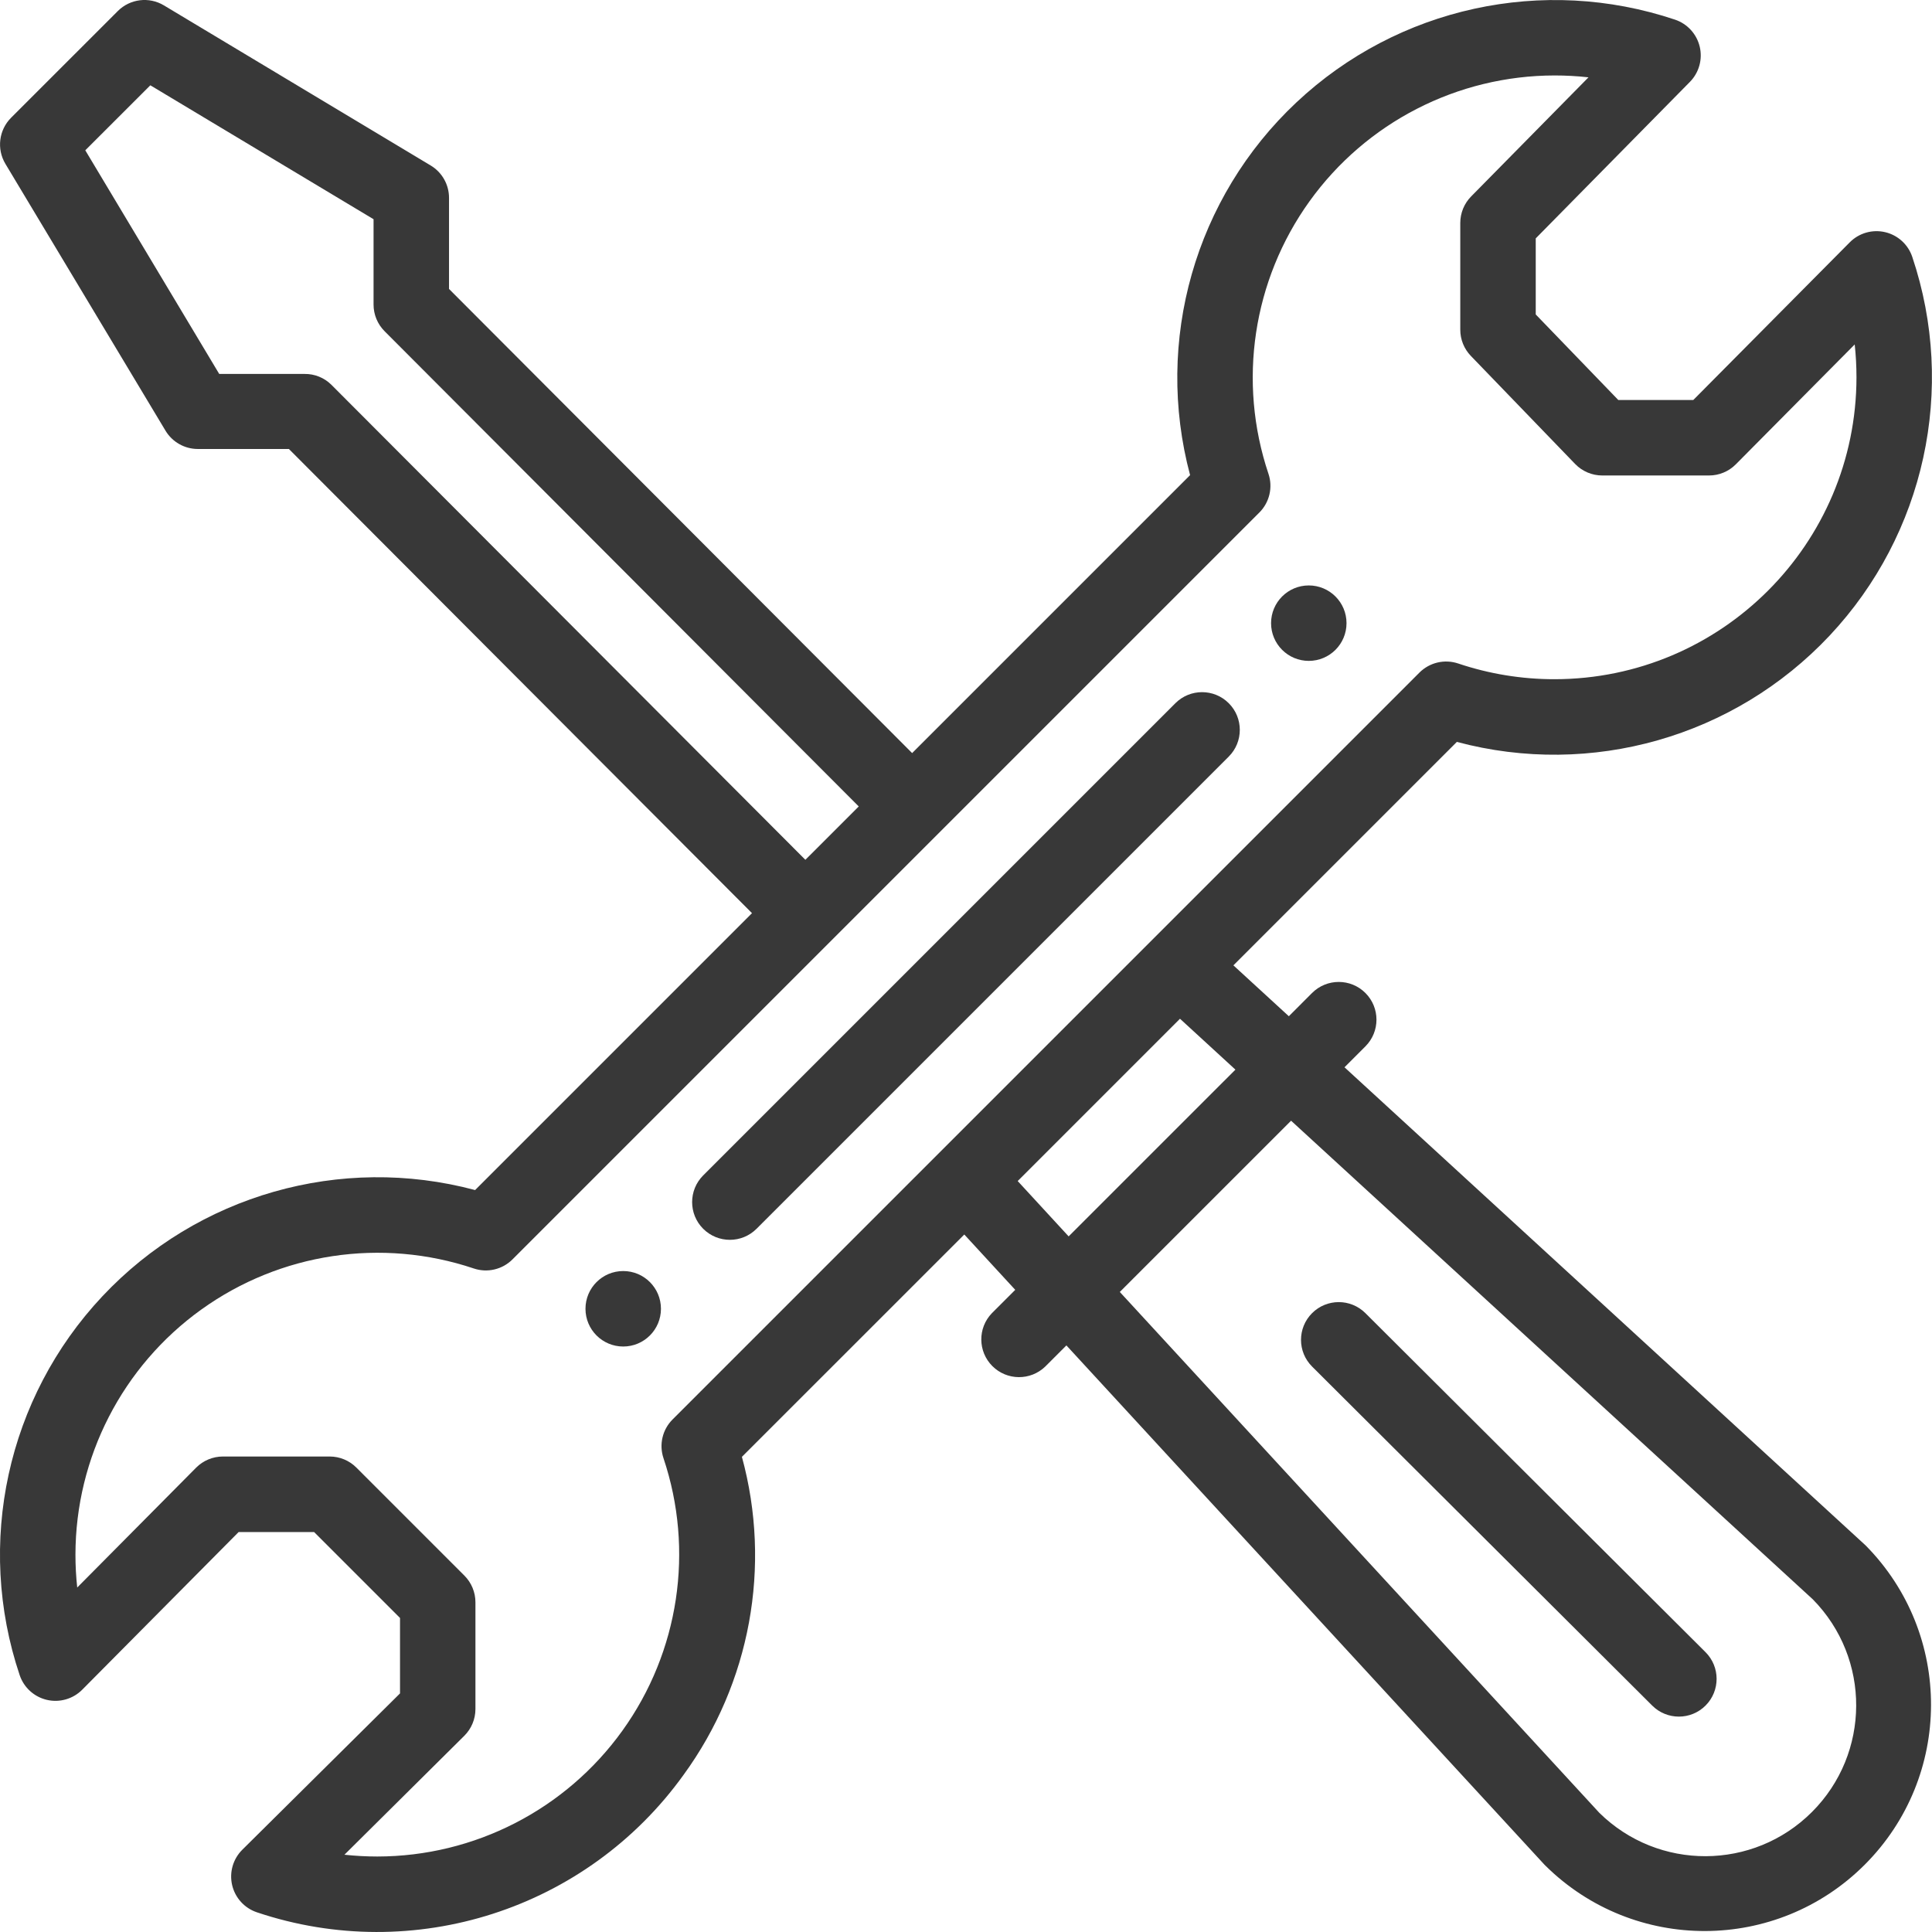
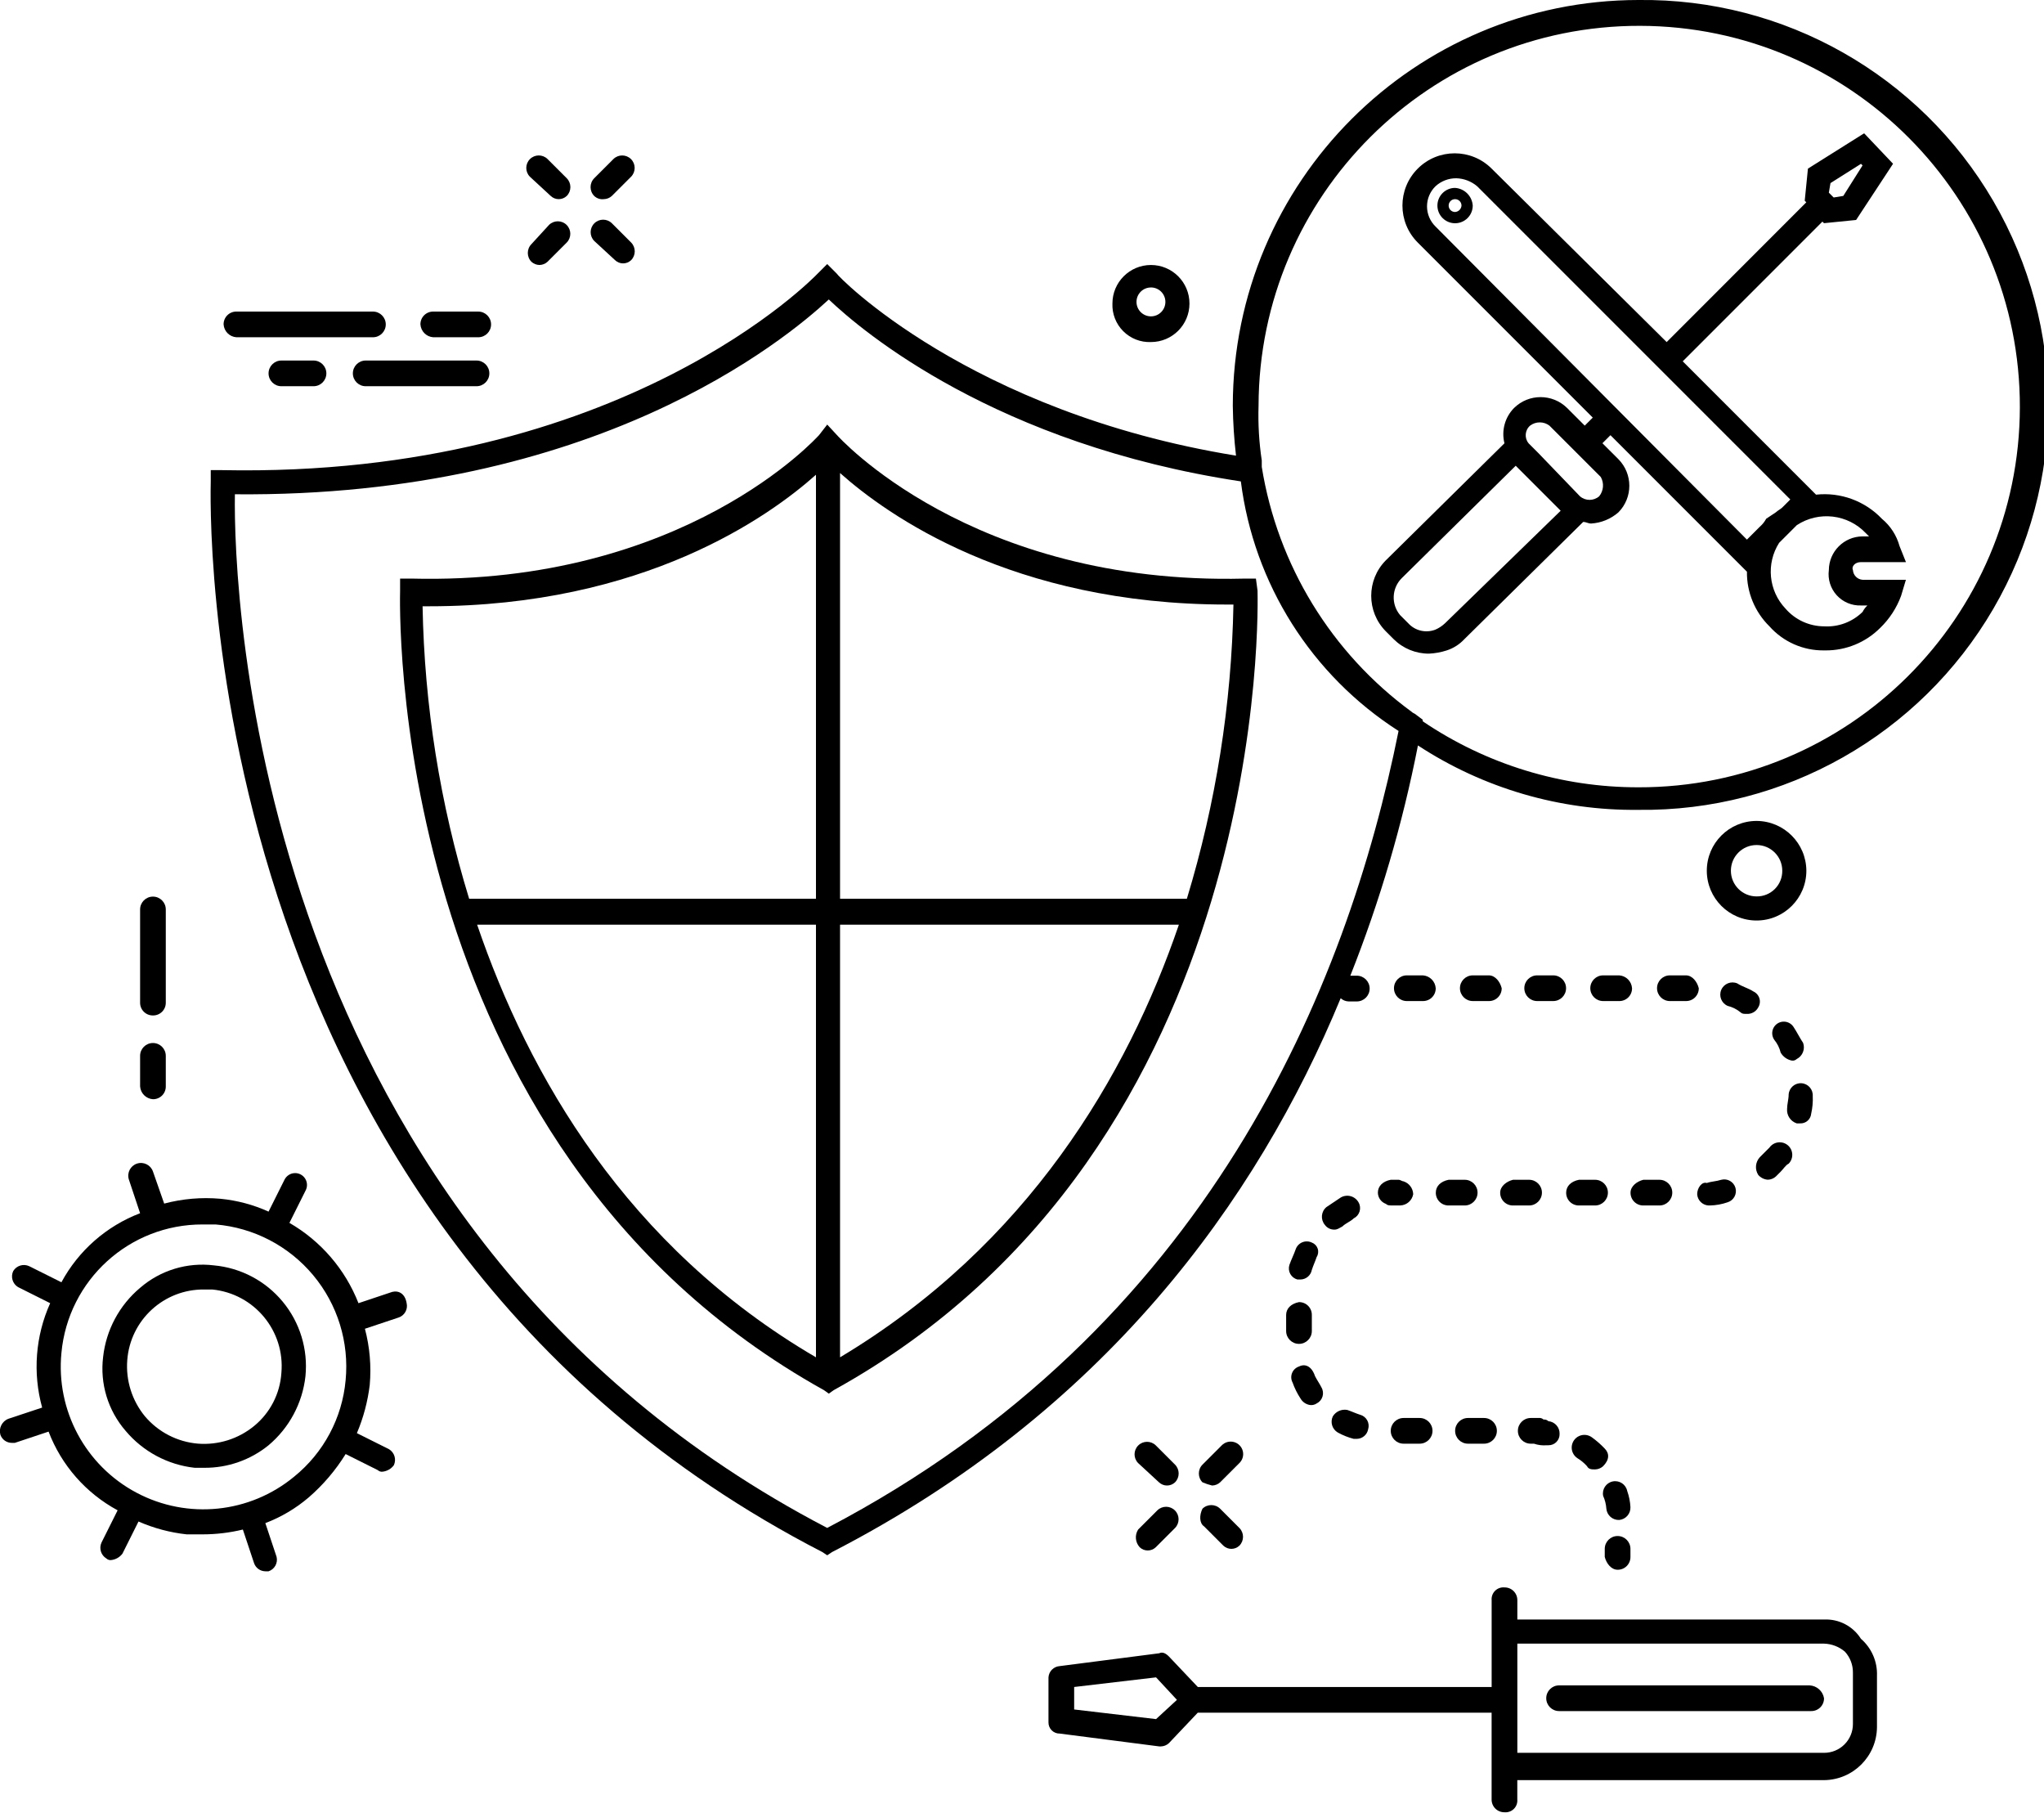
- <svg xmlns="http://www.w3.org/2000/svg" width="176.685" height="176.69" viewBox="0 0 176.685 176.69">
-   <g id="repair" transform="translate(0 0)">
-     <path id="Path_88" data-name="Path 88" d="M340.791,155.148a3.45,3.45,0,1,0,3.451,3.45A3.45,3.45,0,0,0,340.791,155.148Zm0,0" transform="translate(-221.097 -101.607)" fill="#383838" />
-     <path id="Path_89" data-name="Path 89" d="M159.1,336.84a3.451,3.451,0,1,0,3.451,3.451A3.45,3.45,0,0,0,159.1,336.84Zm0,0" transform="translate(-102.104 -220.597)" fill="#383838" />
-     <path id="Path_90" data-name="Path 90" d="M172.9,21.23a3.448,3.448,0,0,0-3.23.93L155.36,36.58H148.5l-7.55-7.823V21.8l14.1-14.312A3.451,3.451,0,0,0,153.7,1.8a34.536,34.536,0,0,0-44.361,41.652l-25.42,25.42L41.565,26.424V18.093a3.45,3.45,0,0,0-1.676-2.959L15.489.491a3.448,3.448,0,0,0-4.215.519l-9.76,9.758a3.454,3.454,0,0,0-.519,4.217l14.64,24.4a3.451,3.451,0,0,0,2.958,1.676l8.328,0L69.274,83.512,43.951,108.835A34.531,34.531,0,0,0,2.3,153.2a3.451,3.451,0,0,0,5.72,1.329l14.305-14.419h6.9l7.858,7.858v6.9L22.66,169.166a3.451,3.451,0,0,0,1.329,5.72,34.518,34.518,0,0,0,39.029-12.572,34.124,34.124,0,0,0,5.333-29.08L88.689,112.9l4.659,5.061-2.138,2.137a3.452,3.452,0,0,0,4.881,4.881l1.936-1.936,43.712,47.481c.032.035.066.069.1.1a20.708,20.708,0,0,0,29.285-29.285c-.035-.035-.071-.069-.108-.1L123.46,97.607l1.914-1.914a3.451,3.451,0,0,0-4.881-4.88l-2.123,2.125-5.07-4.653,20.436-20.436a34.529,34.529,0,0,0,41.649-44.359A3.448,3.448,0,0,0,172.9,21.23ZM30.795,35.177a3.416,3.416,0,0,0-2.441-.979l-7.805,0L8.3,13.745,14.249,7.8,34.663,20.047v7.805a3.45,3.45,0,0,0,1.008,2.437L79.036,73.752l-4.881,4.88Zm87.78,67.316,47.717,43.775a13.806,13.806,0,0,1-19.526,19.522l-43.855-47.636Zm-5.09-4.671-15.253,15.25-4.659-5.061,14.842-14.843Zm29.192-35.706a27.579,27.579,0,0,1-8.82-1.438,3.457,3.457,0,0,0-3.541.83c-17.3,17.3-54.58,54.578-68.307,68.307a3.45,3.45,0,0,0-.83,3.543,27.635,27.635,0,0,1-26.17,36.427A28.269,28.269,0,0,1,32,169.622l10.961-10.876a3.45,3.45,0,0,0,1.02-2.449v-9.763a3.451,3.451,0,0,0-1.011-2.44l-9.88-9.88a3.451,3.451,0,0,0-2.44-1.011H20.888a3.455,3.455,0,0,0-2.451,1.02L7.562,145.185a27.918,27.918,0,0,1-.162-3.009,27.636,27.636,0,0,1,36.428-26.17,3.448,3.448,0,0,0,3.541-.83c.19-.189,68.258-68.258,68.307-68.307a3.451,3.451,0,0,0,.83-3.541A27.632,27.632,0,0,1,142.675,6.9a28.2,28.2,0,0,1,3.1.171L135.041,17.966a3.449,3.449,0,0,0-.992,2.421V30.15a3.447,3.447,0,0,0,.968,2.4l9.535,9.88a3.448,3.448,0,0,0,2.483,1.054H156.8a3.449,3.449,0,0,0,2.449-1.02L170.121,31.5a27.916,27.916,0,0,1,.162,3.009A27.638,27.638,0,0,1,142.677,62.116Zm0,0" transform="translate(-0.5 0.001)" fill="#383838" />
-     <path id="Path_91" data-name="Path 91" d="M228.119,184.437l-43.185,43.185a3.451,3.451,0,0,0,4.881,4.88L233,189.317a3.451,3.451,0,0,0-4.881-4.88Zm0,0" transform="translate(-120.625 -120.125)" fill="#383838" />
-     <path id="Path_92" data-name="Path 92" d="M377.4,381.973a3.451,3.451,0,0,0,4.873-4.888l-31.106-31.006a3.451,3.451,0,0,0-4.873,4.888Zm0,0" transform="translate(-226.296 -225.988)" fill="#383838" />
+ <svg xmlns="http://www.w3.org/2000/svg" width="260" height="230.473" viewBox="0 0 260 230.473">
+   <g id="noun_technical_support_749459" data-name="noun_technical support_749459" transform="translate(-0.969 -7.8)">
+     <g id="Group_73" data-name="Group 73" transform="translate(0.969 7.8)">
+       <path id="Path_233" data-name="Path 233" d="M134.169,55.887h-1.43c-34.926.88-51.878-18.266-51.878-18.266L79.636,36.3l-1.021,1.32c-.2.22-17.157,19.147-51.878,18.266h-1.43v1.541c0,.66-2.247,70.424,53.921,101.675l.613.44.613-.44c56.168-31.031,53.921-100.794,53.921-101.675ZM78.206,154.921c-24.1-14.085-36.56-35.872-43.1-55.019h43.1Zm0-58.32H34.089a135.2,135.2,0,0,1-5.923-37.193h.817c27.369,0,43.3-11.444,49.223-16.726Zm3.064,58.32V99.9h43.1C117.83,119.048,105.166,140.616,81.27,154.921ZM125.387,96.6H81.27V42.462c5.923,5.282,21.854,16.726,49.223,16.726h.817A137.482,137.482,0,0,1,125.387,96.6Z" transform="translate(25.586 17.695)" />
+       <path id="Path_234" data-name="Path 234" d="M21.038,86.445a12.094,12.094,0,0,0-9.4,2.859,13.4,13.4,0,0,0-4.7,8.783,12.094,12.094,0,0,0,2.859,9.4,13.4,13.4,0,0,0,8.783,4.7h1.225a12.83,12.83,0,0,0,8.17-2.859,13.4,13.4,0,0,0,4.7-8.783A12.88,12.88,0,0,0,21.038,86.445Zm5.106,20.425A10.024,10.024,0,0,1,19,109.116a9.917,9.917,0,0,1-6.74-3.472A10.024,10.024,0,0,1,10.009,98.5a9.713,9.713,0,0,1,9.8-8.987h1.021a9.793,9.793,0,0,1,8.783,10.621A9.511,9.511,0,0,1,26.144,106.87Z" transform="translate(6.179 74.479)" />
+       <path id="Path_235" data-name="Path 235" d="M50.363,96.366,46.073,97.8a20.354,20.354,0,0,0-8.783-10.212L39.333,83.5a1.508,1.508,0,1,0-2.655-1.43l-2.042,4.085a19.34,19.34,0,0,0-6.127-1.634,20.79,20.79,0,0,0-7.149.613l-1.43-4.085a1.615,1.615,0,0,0-3.064,1.021l1.43,4.289A19.127,19.127,0,0,0,8.288,95.141L4.2,93.1a1.588,1.588,0,0,0-2.042.613,1.588,1.588,0,0,0,.613,2.042L6.858,97.8a19.625,19.625,0,0,0-1.021,13.276L1.548,112.5a1.685,1.685,0,0,0-1.021,2.042,1.536,1.536,0,0,0,1.43,1.021h.408l4.289-1.43a19.127,19.127,0,0,0,8.783,10.008l-2.042,4.085a1.588,1.588,0,0,0,.613,2.042.75.75,0,0,0,.613.2,2.067,2.067,0,0,0,1.43-.817l2.042-4.085a20.914,20.914,0,0,0,6.127,1.634h2.042a21.812,21.812,0,0,0,5.106-.613l1.43,4.289a1.536,1.536,0,0,0,1.43,1.021h.408a1.553,1.553,0,0,0,1.021-1.838l-1.43-4.289a18.764,18.764,0,0,0,5.515-3.268,24.055,24.055,0,0,0,4.7-5.515l4.085,2.042a.75.75,0,0,0,.613.2,2.067,2.067,0,0,0,1.43-.817,1.588,1.588,0,0,0-.613-2.042l-4.085-2.042a22.745,22.745,0,0,0,1.634-6.127,20.79,20.79,0,0,0-.613-7.149l4.289-1.43A1.553,1.553,0,0,0,52.2,97.8C52,96.57,51.18,96.162,50.363,96.366ZM44.439,107.6A17.856,17.856,0,0,1,37.9,119.855,18.136,18.136,0,0,1,8.288,104.128a17.988,17.988,0,0,1,17.974-16.34H27.9A18.136,18.136,0,0,1,44.439,107.6Z" transform="translate(-0.475 67.932)" />
+       <path id="Path_236" data-name="Path 236" d="M74.09,102.532a1.481,1.481,0,0,0,2.042,0,1.6,1.6,0,0,0,0-2.247l-2.451-2.451a1.589,1.589,0,0,0-2.247,2.247Z" transform="translate(73.335 85.98)" />
+       <path id="Path_237" data-name="Path 237" d="M75.55,103.981,78,106.432a1.481,1.481,0,0,0,2.042,0,1.6,1.6,0,0,0,0-2.247l-2.451-2.451a1.6,1.6,0,0,0-2.247,0C74.937,102.552,74.937,103.573,75.55,103.981Z" transform="translate(77.612 90.136)" />
+       <path id="Path_238" data-name="Path 238" d="M71.55,106.532a1.481,1.481,0,0,0,2.042,0l2.451-2.451a1.589,1.589,0,0,0-2.247-2.247l-2.451,2.451A1.857,1.857,0,0,0,71.55,106.532Z" transform="translate(73.424 90.241)" />
+       <path id="Path_239" data-name="Path 239" d="M76.66,102.941a1.56,1.56,0,0,0,1.021-.408l2.451-2.451a1.589,1.589,0,1,0-2.247-2.247l-2.451,2.451a1.6,1.6,0,0,0,0,2.247A8.033,8.033,0,0,0,76.66,102.941Z" transform="translate(77.522 85.98)" />
+       <path id="Path_240" data-name="Path 240" d="M36.29,22.632a1.481,1.481,0,0,0,2.042,0,1.6,1.6,0,0,0,0-2.247l-2.451-2.451a1.589,1.589,0,0,0-2.247,2.247Z" transform="translate(33.761 2.286)" />
+       <path id="Path_241" data-name="Path 241" d="M40.29,26.632a1.481,1.481,0,0,0,2.042,0,1.6,1.6,0,0,0,0-2.247l-2.451-2.451a1.589,1.589,0,0,0-2.247,2.247Z" transform="translate(37.948 6.456)" />
+       <path id="Path_242" data-name="Path 242" d="M34.756,27.141a1.56,1.56,0,0,0,1.021-.408l2.451-2.451a1.589,1.589,0,0,0-2.247-2.247l-2.247,2.451a1.6,1.6,0,0,0,0,2.247A1.56,1.56,0,0,0,34.756,27.141Z" transform="translate(33.865 6.56)" />
+       <path id="Path_243" data-name="Path 243" d="M38.86,23.041a1.56,1.56,0,0,0,1.021-.408l2.451-2.451a1.589,1.589,0,0,0-2.247-2.247l-2.451,2.451a1.6,1.6,0,0,0,0,2.247A1.5,1.5,0,0,0,38.86,23.041Z" transform="translate(37.948 2.286)" />
+       <path id="Path_244" data-name="Path 244" d="M112.832,58.8a6.332,6.332,0,1,0,6.332,6.332A6.363,6.363,0,0,0,112.832,58.8Zm0,9.6a3.268,3.268,0,1,1,3.268-3.268A3.226,3.226,0,0,1,112.832,68.4Z" transform="translate(110.608 45.602)" />
+       <path id="Path_245" data-name="Path 245" d="M74.508,34.1a4.9,4.9,0,1,0-4.9-4.9A4.717,4.717,0,0,0,74.508,34.1Zm0-6.944A1.838,1.838,0,1,1,72.67,29,1.831,1.831,0,0,1,74.508,27.159Z" transform="translate(71.894 9.401)" />
+       <path id="Path_246" data-name="Path 246" d="M10.834,78.614a1.611,1.611,0,0,0,1.634-1.634V65.134a1.634,1.634,0,1,0-3.268,0V76.98A1.611,1.611,0,0,0,10.834,78.614Z" transform="translate(8.621 50.526)" />
+       <path id="Path_247" data-name="Path 247" d="M10.834,79.749a1.611,1.611,0,0,0,1.634-1.634V74.234a1.634,1.634,0,1,0-3.268,0v3.881A1.757,1.757,0,0,0,10.834,79.749Z" transform="translate(8.621 60.044)" />
+       <path id="Path_248" data-name="Path 248" d="M16.034,30.468H33.395a1.634,1.634,0,1,0,0-3.268H16.034A1.611,1.611,0,0,0,14.4,28.834,1.757,1.757,0,0,0,16.034,30.468Z" transform="translate(14.042 12.424)" />
+       <path id="Path_249" data-name="Path 249" d="M28.234,30.468h5.719a1.634,1.634,0,0,0,0-3.268H28.234A1.611,1.611,0,0,0,26.6,28.834,1.757,1.757,0,0,0,28.234,30.468Z" transform="translate(26.879 12.424)" />
+       <path id="Path_250" data-name="Path 250" d="M38.127,30.2H24.034a1.634,1.634,0,1,0,0,3.268H38.127a1.634,1.634,0,0,0,0-3.268Z" transform="translate(22.485 15.65)" />
+       <path id="Path_251" data-name="Path 251" d="M18.834,30.2a1.634,1.634,0,0,0,0,3.268h4.085a1.634,1.634,0,0,0,0-3.268Z" transform="translate(16.961 15.65)" />
+       <path id="Path_252" data-name="Path 252" d="M111.071,83.478a1.56,1.56,0,0,0,1.021-.408l.613-.613c.408-.408.613-.817,1.021-1.021a1.6,1.6,0,1,0-2.451-2.042l-.817.817-.408.408a1.857,1.857,0,0,0-.2,2.247A1.765,1.765,0,0,0,111.071,83.478Z" transform="translate(113.799 66.551)" />
+       <path id="Path_253" data-name="Path 253" d="M94.876,68.4H92.834a1.634,1.634,0,1,0,0,3.268h2.042a1.611,1.611,0,0,0,1.634-1.634C96.306,69.217,95.693,68.4,94.876,68.4Z" transform="translate(94.508 55.642)" />
+       <path id="Path_254" data-name="Path 254" d="M93.7,82.734a1.611,1.611,0,0,0,1.634,1.634h2.042a1.634,1.634,0,0,0,0-3.268H95.334C94.517,81.3,93.7,81.917,93.7,82.734Z" transform="translate(97.126 68.938)" />
+       <path id="Path_255" data-name="Path 255" d="M97.8,82.734a1.611,1.611,0,0,0,1.634,1.634h2.042a1.634,1.634,0,1,0,0-3.268H99.434C98.413,81.3,97.8,81.917,97.8,82.734Z" transform="translate(101.418 68.938)" />
+       <path id="Path_256" data-name="Path 256" d="M98.876,68.4H96.834a1.634,1.634,0,0,0,0,3.268h2.042a1.634,1.634,0,1,0,0-3.268Z" transform="translate(98.696 55.642)" />
+       <path id="Path_257" data-name="Path 257" d="M89.7,82.734a1.611,1.611,0,0,0,1.634,1.634h2.042a1.634,1.634,0,0,0,0-3.268H91.334C90.313,81.3,89.7,81.917,89.7,82.734Z" transform="translate(92.938 68.938)" />
+       <path id="Path_258" data-name="Path 258" d="M90.776,68.4H88.734a1.634,1.634,0,0,0,0,3.268h2.042a1.611,1.611,0,0,0,1.634-1.634A1.757,1.757,0,0,0,90.776,68.4Z" transform="translate(90.216 55.642)" />
+       <path id="Path_259" data-name="Path 259" d="M112.725,80.206h.408a1.35,1.35,0,0,0,1.43-1.225,8.378,8.378,0,0,0,.2-2.247,1.535,1.535,0,0,0-3.064-.2c0,.613-.2,1.225-.2,1.838A1.786,1.786,0,0,0,112.725,80.206Z" transform="translate(115.821 62.659)" />
+       <path id="Path_260" data-name="Path 260" d="M102.976,68.4h-2.042a1.634,1.634,0,0,0,0,3.268h2.042a1.611,1.611,0,0,0,1.634-1.634A1.757,1.757,0,0,0,102.976,68.4Z" transform="translate(102.988 55.642)" />
+       <path id="Path_261" data-name="Path 261" d="M111.512,69.948c-.613-.408-1.43-.613-2.042-1.021a1.555,1.555,0,1,0-1.225,2.859,4.105,4.105,0,0,1,1.634.817c.2.2.408.2.817.2a1.542,1.542,0,0,0,1.43-.817A1.416,1.416,0,0,0,111.512,69.948Z" transform="translate(111.519 56.139)" />
+       <path id="Path_262" data-name="Path 262" d="M113.055,76.206a.75.75,0,0,0,.613-.2,1.673,1.673,0,0,0,.817-2.042c-.408-.613-.817-1.43-1.225-2.042a1.473,1.473,0,1,0-2.451,1.634,4.106,4.106,0,0,1,.817,1.634A2.114,2.114,0,0,0,113.055,76.206Z" transform="translate(114.878 58.676)" />
+       <path id="Path_263" data-name="Path 263" d="M105.9,82.965a1.535,1.535,0,0,0,1.43,1.43h.2a7.343,7.343,0,0,0,2.247-.408,1.487,1.487,0,0,0-.817-2.859c-.613.2-1.225.2-1.838.408C106.513,81.331,105.9,82.148,105.9,82.965Z" transform="translate(109.983 68.911)" />
+       <path id="Path_264" data-name="Path 264" d="M101.8,82.734a1.611,1.611,0,0,0,1.634,1.634h2.042a1.634,1.634,0,0,0,0-3.268h-2.042C102.617,81.3,101.8,81.917,101.8,82.734Z" transform="translate(105.606 68.938)" />
+       <path id="Path_265" data-name="Path 265" d="M107.076,68.4h-2.042a1.634,1.634,0,1,0,0,3.268h2.042a1.611,1.611,0,0,0,1.634-1.634C108.506,69.217,107.893,68.4,107.076,68.4Z" transform="translate(107.377 55.642)" />
+       <path id="Path_266" data-name="Path 266" d="M86.1,82.734a1.536,1.536,0,0,0,1.021,1.43c.2.2.408.2.817.2h1.021a1.733,1.733,0,0,0,1.634-1.43A1.779,1.779,0,0,0,89.368,81.3c-.2,0-.408-.2-.613-.2H87.734C86.713,81.3,86.1,81.917,86.1,82.734Z" transform="translate(89.168 68.938)" />
+       <path id="Path_267" data-name="Path 267" d="M92.534,95.9a1.634,1.634,0,0,0,0,3.268h2.042a1.634,1.634,0,0,0,0-3.268Z" transform="translate(94.194 84.432)" />
+       <path id="Path_268" data-name="Path 268" d="M90.576,95.9H88.534a1.634,1.634,0,0,0,0,3.268h2.042a1.634,1.634,0,0,0,0-3.268Z" transform="translate(90.006 84.432)" />
+       <path id="Path_269" data-name="Path 269" d="M83.384,96.244A1.588,1.588,0,0,0,84,98.287a8.536,8.536,0,0,0,2.042.817h.408a1.492,1.492,0,0,0,1.43-1.225,1.461,1.461,0,0,0-1.021-1.838c-.613-.2-1.021-.408-1.634-.613A1.778,1.778,0,0,0,83.384,96.244Z" transform="translate(86.152 83.882)" />
+       <path id="Path_270" data-name="Path 270" d="M80.4,90.334v2.042a1.634,1.634,0,0,0,3.268,0V90.334A1.611,1.611,0,0,0,82.034,88.7C81.013,88.9,80.4,89.517,80.4,90.334Z" transform="translate(83.199 76.897)" />
+       <path id="Path_271" data-name="Path 271" d="M85.031,82.3,83.193,83.53a1.6,1.6,0,0,0-.2,2.247,1.456,1.456,0,0,0,1.225.613c.408,0,.613-.2,1.021-.408.408-.408,1.021-.613,1.43-1.021a1.458,1.458,0,0,0,.613-2.042A1.643,1.643,0,0,0,85.031,82.3Z" transform="translate(85.524 69.986)" />
+       <path id="Path_272" data-name="Path 272" d="M83.486,85.082a1.492,1.492,0,0,0-2.042.817c-.2.613-.613,1.43-.817,2.042a1.461,1.461,0,0,0,1.021,1.838h.408a1.492,1.492,0,0,0,1.43-1.225c.2-.613.408-1.021.613-1.634A1.246,1.246,0,0,0,83.486,85.082Z" transform="translate(83.382 72.941)" />
+       <path id="Path_273" data-name="Path 273" d="M81.7,92.778a1.436,1.436,0,0,0-.817,2.042A9.541,9.541,0,0,0,81.9,96.863a1.679,1.679,0,0,0,1.225.817,1.228,1.228,0,0,0,.817-.2,1.458,1.458,0,0,0,.613-2.042c-.2-.408-.613-1.021-.817-1.43C83.333,92.778,82.516,92.37,81.7,92.778Z" transform="translate(83.536 81.006)" />
+       <path id="Path_274" data-name="Path 274" d="M98.068,96.1a.75.75,0,0,0-.613-.2H96.434a1.634,1.634,0,0,0,0,3.268h.408a3.982,3.982,0,0,0,1.634.2h.2a1.4,1.4,0,0,0,1.43-1.43,1.578,1.578,0,0,0-1.43-1.634A.75.75,0,0,0,98.068,96.1Z" transform="translate(98.277 84.432)" />
+       <path id="Path_275" data-name="Path 275" d="M102.318,98.667a11.674,11.674,0,0,0-1.634-1.43,1.615,1.615,0,1,0-1.838,2.655,5.415,5.415,0,0,1,1.225,1.021c.2.408.613.408,1.021.408a1.56,1.56,0,0,0,1.021-.408C102.93,100.1,102.93,99.279,102.318,98.667Z" transform="translate(101.803 85.552)" />
+       <path id="Path_276" data-name="Path 276" d="M100.529,103.292a1.578,1.578,0,0,0,1.634,1.43h0a1.578,1.578,0,0,0,1.43-1.634,7.257,7.257,0,0,0-.408-2.042,1.562,1.562,0,1,0-3.064.613A4.808,4.808,0,0,1,100.529,103.292Z" transform="translate(103.802 88.579)" />
+       <path id="Path_277" data-name="Path 277" d="M101.834,107.489a1.611,1.611,0,0,0,1.634-1.634v-1.021a1.634,1.634,0,0,0-3.268,0v1.021C100.4,106.672,101.017,107.489,101.834,107.489Z" transform="translate(103.927 92.143)" />
+       <path id="Path_278" data-name="Path 278" d="M147.9,70.634h5.719l-.817-2.042a6.881,6.881,0,0,0-2.247-3.472,10.072,10.072,0,0,0-8.374-3.064L125.224,45.1l17.769-17.769.2.2,4.085-.408,4.7-7.149L148.3,16.1l-7.149,4.493-.408,4.085.2.2L123.181,42.652,100.918,20.593a6.643,6.643,0,0,0-9.4,9.4l22.263,22.263-1.021,1.021-2.247-2.247a4.808,4.808,0,0,0-6.74,0,4.736,4.736,0,0,0-1.225,4.493L87.438,70.429a6.411,6.411,0,0,0,0,8.987l1.021,1.021a6.336,6.336,0,0,0,4.493,1.838,8.686,8.686,0,0,0,2.247-.408,5.288,5.288,0,0,0,2.247-1.43l15.114-14.91c.408,0,.613.2,1.021.2a5.794,5.794,0,0,0,3.472-1.43h0a4.808,4.808,0,0,0,0-6.74l-2.042-2.042,1.021-1.021,17.361,17.361a9.567,9.567,0,0,0,2.859,6.944,9.147,9.147,0,0,0,6.944,3.064h.2a9.726,9.726,0,0,0,6.944-2.859A10.883,10.883,0,0,0,153,74.923l.613-2.042H148.1a1.318,1.318,0,0,1-1.225-1.225C146.67,71.246,147.078,70.634,147.9,70.634Zm-3.881-48.2,3.881-2.451.2.2-2.451,3.881-1.225.2-.613-.613ZM95,78.4a4.273,4.273,0,0,1-1.225.817A3.133,3.133,0,0,1,90.3,78.4l-1.021-1.021a3.473,3.473,0,0,1,.2-4.7l14.5-14.3h0L109.7,64.1ZM114.6,62.26a1.864,1.864,0,0,1-2.451,0l-5.31-5.515-1.225-1.225a1.618,1.618,0,0,1,.2-2.247,2.042,2.042,0,0,1,2.451,0l6.536,6.536A2.189,2.189,0,0,1,114.6,62.26Zm21.242,2.859h0a3.586,3.586,0,0,1-.817,1.021l-1.634,1.634L93.77,27.946a3.576,3.576,0,0,1,0-5.106,3.883,3.883,0,0,1,2.655-1.021A4.3,4.3,0,0,1,99.08,22.84l39.828,39.828-1.021,1.021c-.2.2-.613.408-.817.613ZM147.9,76.148h.817a2.82,2.82,0,0,0-.613.817,6.44,6.44,0,0,1-4.9,1.838,6.524,6.524,0,0,1-4.9-2.247,6.829,6.829,0,0,1-.817-8.374l2.247-2.247a6.883,6.883,0,0,1,8.783,1.021l.408.408H148.1a4.314,4.314,0,0,0-4.289,4.289A3.98,3.98,0,0,0,147.9,76.148Z" transform="translate(88.821 0.852)" />
+       <path id="Path_279" data-name="Path 279" d="M92.047,19.5a2.247,2.247,0,1,0,2.247,2.247A2.414,2.414,0,0,0,92.047,19.5Zm0,3.064a.817.817,0,1,1,.817-.817A.879.879,0,0,1,92.047,22.564Z" transform="translate(93.041 4.397)" />
+       <path id="Path_280" data-name="Path 280" d="M195.208,7.8a51.642,51.642,0,0,0-51.593,51.6,62.018,62.018,0,0,0,.409,6.347c-33.986-5.528-50.774-22.933-50.774-23.137L92.022,41.38l-1.228,1.229c-.2.2-24.773,26-75.751,24.98H13.609v1.433c0,1.024-3.276,94.392,77.8,136.163l.614.409.614-.409c34.6-17.814,54.05-44.637,64.7-70.436a1.564,1.564,0,0,0,1.024.41h1.024a1.638,1.638,0,0,0,0-3.276h-.819a165.882,165.882,0,0,0,8.6-29.28,50.143,50.143,0,0,0,28.049,8.19,51.5,51.5,0,1,0,0-102.992ZM92.022,202.113C18.932,164.029,16.476,82.741,16.68,70.66,62.541,71.07,86.7,51,92.227,45.885c4.3,4.1,21.292,18.428,52.412,23.137A44.3,44.3,0,0,0,164.7,100.759C158.151,133.315,140.544,176.724,92.022,202.113Zm103.186-94.188a48.787,48.787,0,0,1-27.434-8.395v-.2l-.819-.614c-.2-.2-.409-.2-.614-.41A48.068,48.068,0,0,1,147.3,67.179V66.36h0a38.591,38.591,0,0,1-.409-6.962,48.42,48.42,0,1,1,48.317,48.527Z" transform="translate(13.199 -7.8)" />
+       <path id="Path_281" data-name="Path 281" d="M164.151,110.485H125.14v-2.451a1.611,1.611,0,0,0-1.634-1.634,1.5,1.5,0,0,0-1.634,1.634v11.029H84.495l-3.676-3.881c-.408-.408-.817-.613-1.225-.408L66.93,116.408a1.535,1.535,0,0,0-1.43,1.43v5.719a1.4,1.4,0,0,0,1.43,1.43l12.663,1.634h.2a1.56,1.56,0,0,0,1.021-.408l3.676-3.881h37.377v11.029a1.611,1.611,0,0,0,1.634,1.634,1.5,1.5,0,0,0,1.634-1.634V130.91h39.011a6.8,6.8,0,0,0,6.74-6.74v-6.536a5.915,5.915,0,0,0-2.042-4.7A5.242,5.242,0,0,0,164.151,110.485ZM79.184,123.148l-10.417-1.225v-2.859l10.417-1.225L81.84,120.7Zm88.643.613a3.661,3.661,0,0,1-3.676,3.676H125.14V113.549h39.011a4.3,4.3,0,0,1,2.655,1.021,3.883,3.883,0,0,1,1.021,2.655Z" transform="translate(67.868 95.479)" />
+       <path id="Path_282" data-name="Path 282" d="M130,112.5H98.134a1.634,1.634,0,0,0,0,3.268H130.2a1.611,1.611,0,0,0,1.634-1.634A1.964,1.964,0,0,0,130,112.5Z" transform="translate(100.184 101.838)" />
+     </g>
  </g>
</svg>
